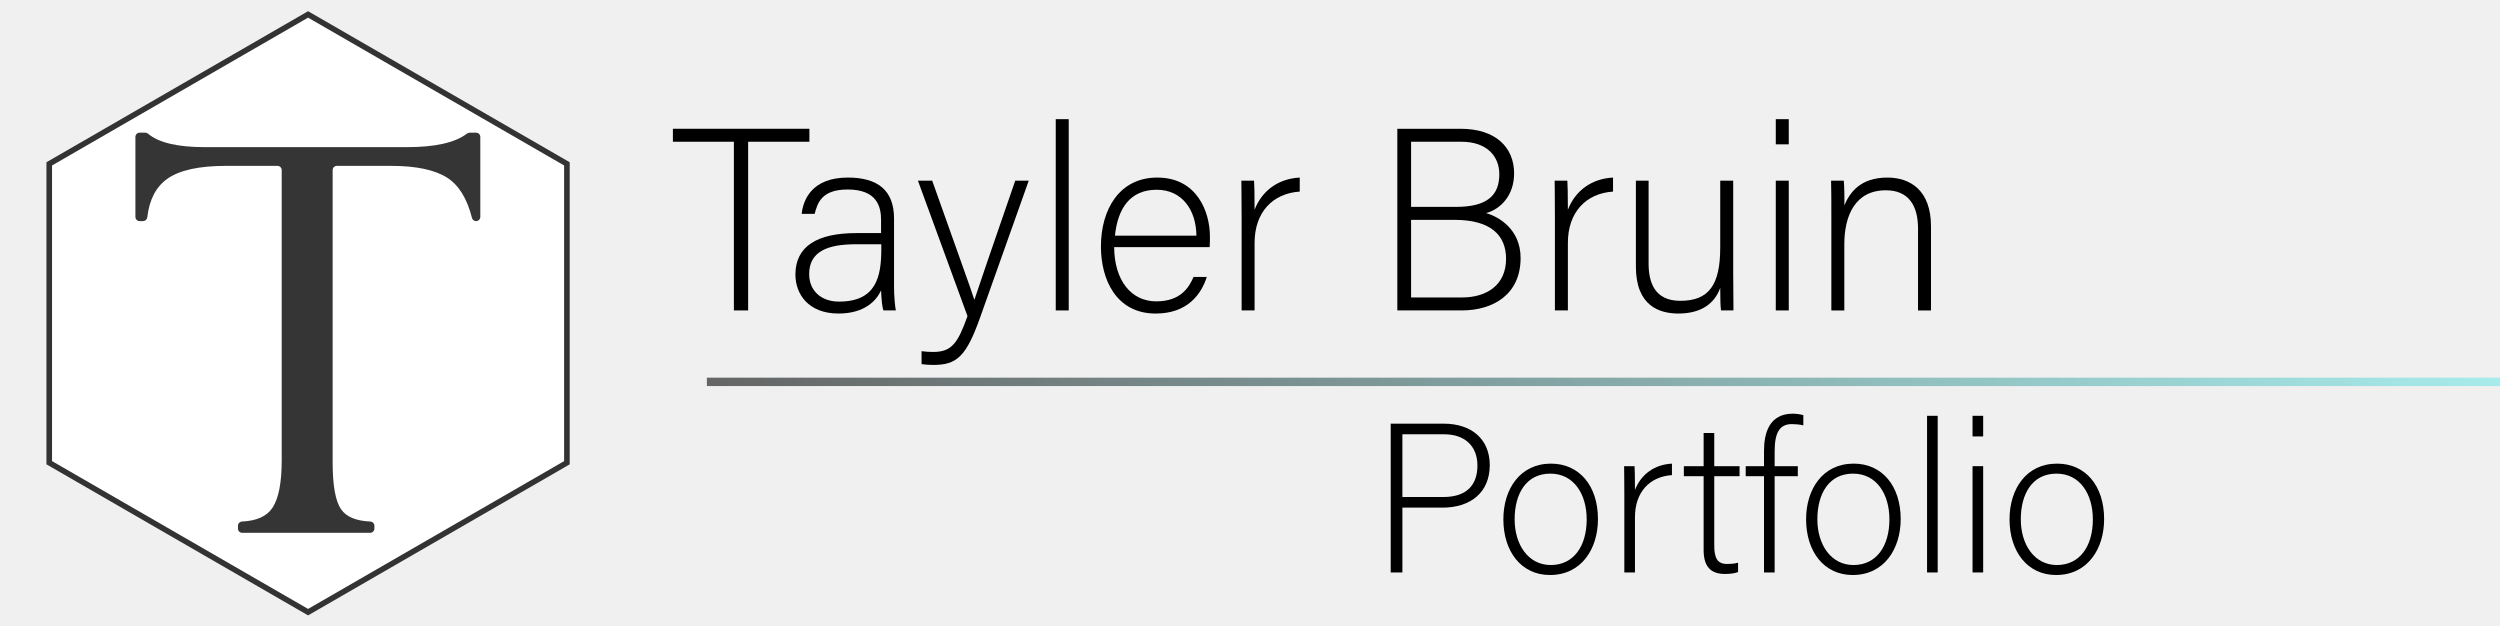
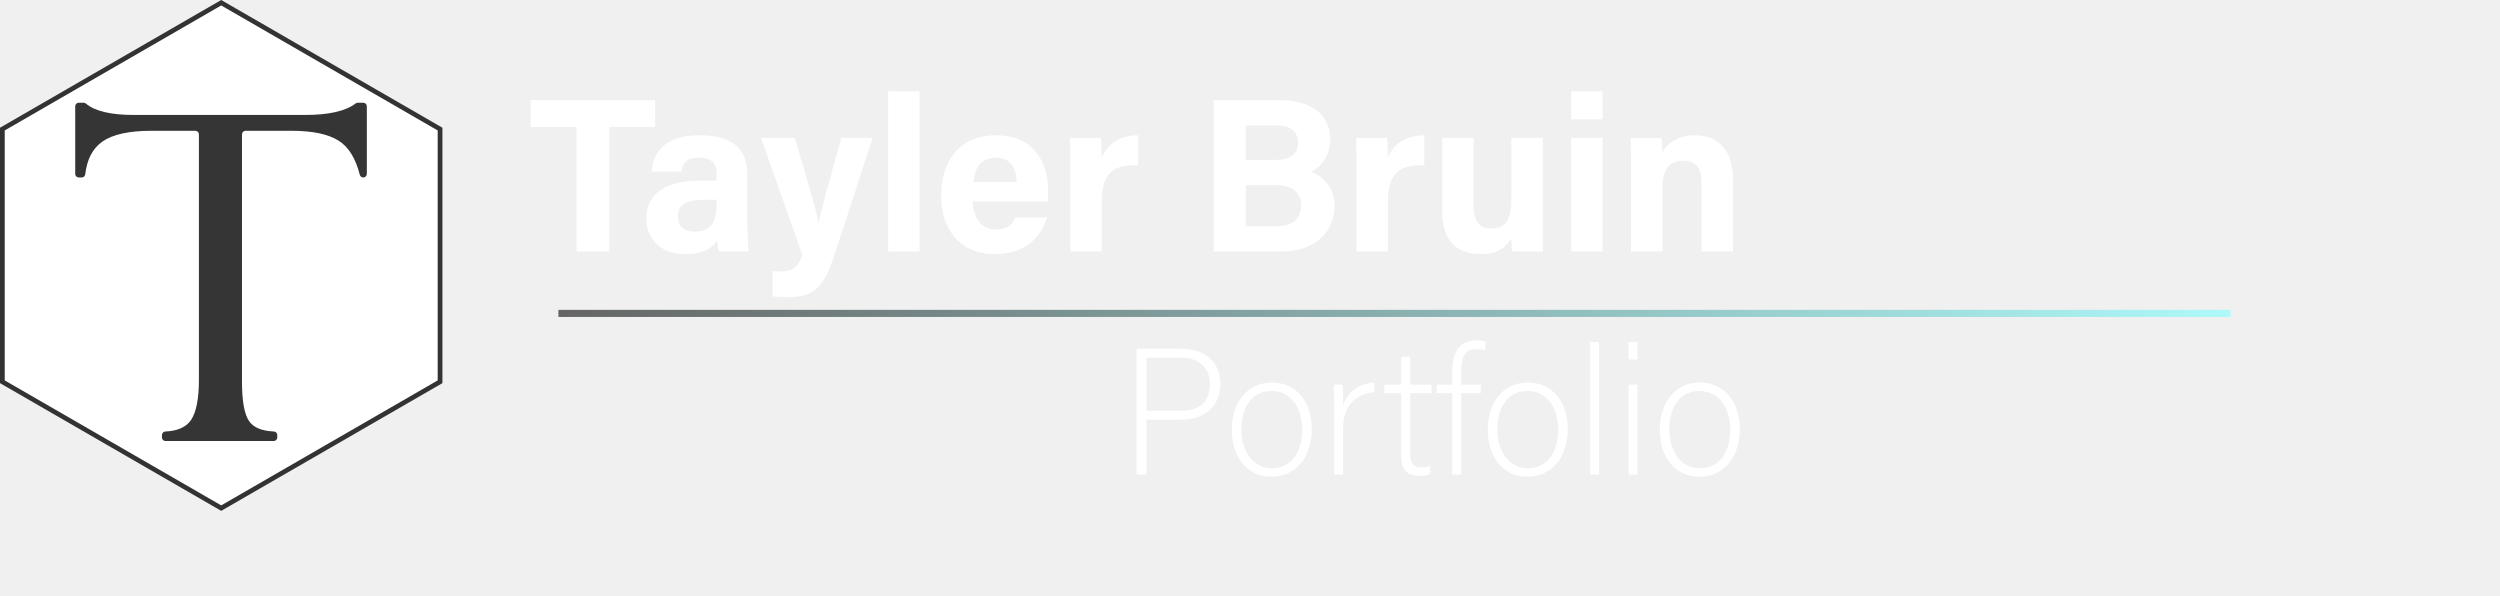
- <svg xmlns="http://www.w3.org/2000/svg" id="Layer_1" data-name="Layer 1" viewBox="0 0 223.435 55.859">
+ <svg xmlns="http://www.w3.org/2000/svg" id="Layer_1" data-name="Layer 1" viewBox="0 0 264.264 63">
  <defs>
    <style>
      .cls-1 {
        fill: #fff;
      }

      .cls-2 {
        fill: none;
        opacity: .58;
        stroke: url(#linear-gradient);
        stroke-miterlimit: 10;
        stroke-width: .75px;
      }

      .cls-3 {
        fill: #333;
      }

      .cls-4 {
        opacity: .79;
      }
    </style>
-     <linearGradient id="linear-gradient" x1="239.929" y1="34.128" x2="63.176" y2="34.128" gradientUnits="userSpaceOnUse">
+     <linearGradient id="linear-gradient" x1="235.778" y1="33.128" x2="59.025" y2="33.128" gradientUnits="userSpaceOnUse">
      <stop offset="0" stop-color="#7dffff" />
      <stop offset="1" stop-color="#000" />
    </linearGradient>
  </defs>
  <g>
-     <path d="M65.59,12.668h-5.451v-1.16h12.2v1.16h-5.474v15.076h-1.275V12.668Z" />
-     <path d="M79.902,25.541c0,1.021,.093,1.832,.163,2.203h-1.113c-.093-.278-.163-.789-.208-1.786-.395,.858-1.415,2.064-3.804,2.064-2.69,0-3.851-1.739-3.851-3.479,0-2.551,1.972-3.711,5.451-3.711h2.204v-1.183c0-1.159-.348-2.713-2.992-2.713-2.343,0-2.69,1.229-2.945,2.18h-1.16c.14-1.275,.928-3.247,4.129-3.247,2.644,0,4.128,1.113,4.128,3.665v6.007Zm-1.136-3.711h-2.273c-2.574,0-4.175,.672-4.175,2.667,0,1.461,1.044,2.458,2.667,2.458,3.317,0,3.781-2.203,3.781-4.708v-.417Z" />
-     <path d="M83.314,16.147c2.342,6.633,3.363,9.37,3.757,10.622h.023c.464-1.414,1.392-4.104,3.642-10.622h1.206l-4.36,12.27c-1.229,3.433-2.064,4.198-4.152,4.198-.417,0-.696-.023-1.067-.07v-1.159c.348,.046,.673,.069,1.044,.069,1.67,0,2.203-.812,3.062-3.201l-4.43-12.106h1.276Z" />
-     <path d="M94.356,27.744V10.65h1.16V27.744h-1.16Z" />
-     <path d="M99.576,22.085c.023,2.992,1.53,4.848,3.757,4.848,2.181,0,2.923-1.229,3.34-2.181h1.183c-.486,1.531-1.716,3.271-4.568,3.271-3.525,0-4.894-3.038-4.894-5.984,0-3.317,1.647-6.169,5.033-6.169,3.572,0,4.709,3.085,4.709,5.265,0,.325,0,.649-.023,.951h-8.535Zm7.352-1.021c-.022-2.296-1.275-4.105-3.548-4.105-2.389,0-3.479,1.67-3.734,4.105h7.282Z" />
-     <path d="M110.967,19.302c0-1.948-.023-2.783-.023-3.154h1.137c.022,.371,.046,1.113,.046,2.598,.673-1.739,2.157-2.783,4.036-2.876v1.252c-2.412,.163-4.036,1.833-4.036,4.592v6.03h-1.159v-8.442Z" />
-     <path d="M124.885,11.509h5.66c3.107,0,4.777,1.646,4.777,3.989,0,1.925-1.16,3.178-2.505,3.549,1.159,.324,3.085,1.461,3.085,4.012,0,3.248-2.436,4.685-5.266,4.685h-5.752V11.509Zm5.242,6.981c2.807,0,3.873-1.044,3.873-2.923,0-1.6-1.113-2.899-3.386-2.899h-4.5v5.822h4.013Zm-4.013,8.094h4.569c2.134,0,3.92-1.066,3.92-3.455,0-2.064-1.322-3.479-4.593-3.479h-3.896v6.935Z" />
-     <path d="M138.967,19.302c0-1.948-.022-2.783-.022-3.154h1.136c.023,.371,.047,1.113,.047,2.598,.673-1.739,2.157-2.783,4.035-2.876v1.252c-2.412,.163-4.035,1.833-4.035,4.592v6.03h-1.16v-8.442Z" />
-     <path d="M154.903,24.358c0,1.136,.023,2.946,.023,3.386h-1.113c-.047-.302-.069-1.066-.069-2.018-.487,1.368-1.67,2.296-3.734,2.296-1.67,0-3.804-.649-3.804-4.198v-7.677h1.136v7.398c0,1.693,.534,3.34,2.83,3.34,2.598,0,3.572-1.461,3.572-4.777v-5.961h1.159v8.21Z" />
-     <path d="M158.709,10.65h1.16v2.25h-1.16v-2.25Zm0,5.497h1.16v11.597h-1.16v-11.597Z" />
-     <path d="M163.674,19.07c0-1.021,0-1.995-.023-2.922h1.137c.046,.371,.069,1.879,.046,2.203,.511-1.183,1.461-2.481,3.851-2.481,2.063,0,3.896,1.16,3.896,4.36v7.515h-1.16v-7.329c0-2.064-.858-3.409-2.876-3.409-2.76,0-3.711,2.296-3.711,4.824v5.914h-1.159v-8.674Z" />
+     <path class="cls-1" d="m60.949,13.425h-4.858v-2.834h13.159v2.834h-4.84v13.156h-3.46v-13.156Z" />
+     <path class="cls-1" d="m78.991,23.479c0,1.143.093,2.812.163,3.102h-3.176c-.093-.237-.162-.87-.168-1.174-.435.675-1.251,1.452-3.375,1.452-2.895,0-4.116-1.903-4.116-3.765,0-2.735,2.196-3.997,5.716-3.997h1.713v-.733c0-.854-.307-1.693-1.849-1.693-1.403,0-1.71.596-1.863,1.465h-3.161c.18-2.133,1.5-3.859,5.149-3.839,3.215.021,4.965,1.276,4.965,4.134v5.048Zm-3.239-2.364h-1.354c-2.002,0-2.746.612-2.746,1.769,0,.869.534,1.601,1.728,1.601,2.112,0,2.372-1.468,2.372-3.055v-.315Z" />
+     <path class="cls-1" d="m84.006,14.576c1.24,4.142,2.322,7.839,2.512,8.948h.023c.26-1.211.963-3.901,2.396-8.948h3.309l-4.034,12.351c-1.147,3.453-2.105,4.484-4.989,4.484-.295,0-.981-.023-1.557-.09v-2.671c.225.025.591.049.86.049,1.221,0,1.836-.424,2.286-1.751l-4.369-12.372h3.562Z" />
+     <path class="cls-1" d="m93.88,26.581V9.651h3.324v16.93h-3.324Z" />
+     <path class="cls-1" d="m102.833,21.29c.003,1.501.755,2.969,2.409,2.969,1.384,0,1.779-.555,2.095-1.282h3.327c-.426,1.47-1.737,3.883-5.509,3.883-3.954,0-5.67-2.957-5.67-6.106,0-3.766,1.933-6.455,5.789-6.455,4.123,0,5.524,2.982,5.524,5.979,0,.406,0,.67-.043,1.012h-7.923Zm4.637-2.042c-.023-1.398-.582-2.574-2.201-2.574-1.593,0-2.233,1.098-2.366,2.574h4.567Z" />
+     <path class="cls-1" d="m113.133,17.833c0-1.193-.003-2.252-.022-3.256h3.26c.043.269.087,1.46.087,2.107.529-1.372,1.81-2.375,3.852-2.386v3.171c-2.412-.062-3.852.587-3.852,3.878v5.234h-3.324v-8.749Z" />
+     <path class="cls-1" d="m128.3,10.591h6.986c3.863,0,5.329,2.014,5.329,4.091,0,1.802-.955,2.973-2.035,3.467,1.078.406,2.492,1.543,2.492,3.645,0,2.737-2.149,4.787-5.55,4.787h-7.223v-15.99Zm6.59,6.307c1.643,0,2.321-.737,2.321-1.86,0-1.172-.889-1.776-2.223-1.776h-3.295v3.637h3.196Zm-3.196,7.013h3.119c1.869,0,2.716-.781,2.716-2.231,0-1.288-.832-2.111-2.734-2.111h-3.101v4.342Z" />
+     <path class="cls-1" d="m143.385,17.833c0-1.193-.003-2.252-.022-3.256h3.26c.043.269.087,1.46.087,2.107.529-1.372,1.81-2.375,3.852-2.386v3.171c-2.412-.062-3.852.587-3.852,3.878v5.234h-3.324v-8.749Z" />
+     <path class="cls-1" d="m163.077,23.093c0,1.157.003,2.415.023,3.488h-3.257c-.047-.322-.07-.965-.09-1.385-.712,1.205-1.772,1.663-3.306,1.663-2.446,0-4.008-1.486-4.008-4.463v-7.82h3.321v7.153c0,1.326.41,2.421,1.85,2.421,1.515,0,2.143-.808,2.143-3.186v-6.389h3.323v8.517Z" />
+     <path class="cls-1" d="m166.075,9.651h3.324v2.964h-3.324v-2.964Zm0,4.925h3.324v12.005h-3.324v-12.005Z" />
+     <path class="cls-1" d="m172.405,17.601c0-1.021,0-2.138-.022-3.024h3.219c.066.31.11,1.144.128,1.529.408-.754,1.38-1.808,3.482-1.808,2.411,0,3.979,1.629,3.979,4.646v7.637h-3.324v-7.268c0-1.349-.45-2.327-1.916-2.327-1.413,0-2.221.785-2.221,2.905v6.69h-3.324v-8.98Z" />
  </g>
-   <line class="cls-2" x1="63.176" y1="34.128" x2="239.929" y2="34.128" />
+   <line class="cls-2" x1="59.025" y1="33.128" x2="235.778" y2="33.128" />
  <g>
-     <path d="M124.292,37.865h4.75c2.432,0,4.104,1.349,4.104,3.704,0,2.394-1.653,3.8-4.236,3.8h-3.572v5.794h-1.045v-13.298Zm1.045,6.554h3.667c2.146,0,3.039-1.14,3.039-2.812,0-1.786-1.178-2.793-2.963-2.793h-3.743v5.604Z" />
-     <path d="M142.816,46.395c0,2.641-1.463,4.996-4.294,4.996-2.564,0-4.16-2.108-4.16-4.977,0-2.717,1.501-4.978,4.256-4.978,2.526,0,4.198,1.976,4.198,4.958Zm-7.447,.02c0,2.261,1.216,4.084,3.229,4.084,2.052,0,3.211-1.69,3.211-4.084,0-2.242-1.141-4.085-3.249-4.085-2.165,0-3.191,1.805-3.191,4.085Z" />
-     <path d="M145.173,44.248c0-1.596-.019-2.279-.019-2.584h.931c.019,.305,.038,.912,.038,2.128,.551-1.425,1.767-2.279,3.306-2.355v1.025c-1.976,.134-3.306,1.501-3.306,3.762v4.939h-.95v-6.915Z" />
-     <path d="M150.493,41.664h1.767v-2.963h.95v2.963h2.261v.894h-2.261v6.174c0,1.063,.228,1.672,1.14,1.672,.285,0,.684-.02,.988-.114v.836c-.323,.133-.779,.171-1.178,.171-1.216,0-1.9-.607-1.9-2.128v-6.61h-1.767v-.894Z" />
-     <path d="M157.656,51.163v-8.605h-1.634v-.894h1.634v-1.349c0-1.596,.456-3.343,2.584-3.343,.284,0,.702,.057,.931,.133v.911c-.285-.075-.741-.113-1.026-.113-1.12,0-1.538,.798-1.538,2.45v1.311h2.07v.894h-2.07v8.605h-.95Z" />
-     <path d="M169.872,46.395c0,2.641-1.463,4.996-4.294,4.996-2.564,0-4.16-2.108-4.16-4.977,0-2.717,1.501-4.978,4.256-4.978,2.526,0,4.198,1.976,4.198,4.958Zm-7.447,.02c0,2.261,1.216,4.084,3.229,4.084,2.052,0,3.211-1.69,3.211-4.084,0-2.242-1.141-4.085-3.249-4.085-2.165,0-3.191,1.805-3.191,4.085Z" />
-     <path d="M172.229,51.163v-14.001h.95v14.001h-.95Z" />
-     <path d="M176.294,37.162h.95v1.843h-.95v-1.843Zm0,4.502h.95v9.499h-.95v-9.499Z" />
-     <path d="M188.054,46.395c0,2.641-1.463,4.996-4.294,4.996-2.564,0-4.16-2.108-4.16-4.977,0-2.717,1.501-4.978,4.256-4.978,2.526,0,4.198,1.976,4.198,4.958Zm-7.447,.02c0,2.261,1.216,4.084,3.229,4.084,2.052,0,3.211-1.69,3.211-4.084,0-2.242-1.141-4.085-3.249-4.085-2.165,0-3.191,1.805-3.191,4.085Z" />
+     <path class="cls-1" d="m120.141,36.865h4.75c2.432,0,4.104,1.349,4.104,3.704,0,2.394-1.653,3.8-4.236,3.8h-3.572v5.794h-1.045v-13.298Zm1.045,6.554h3.667c2.146,0,3.039-1.14,3.039-2.812,0-1.786-1.178-2.793-2.963-2.793h-3.743v5.604Z" />
+     <path class="cls-1" d="m138.665,45.395c0,2.641-1.463,4.996-4.294,4.996-2.564,0-4.16-2.108-4.16-4.977,0-2.717,1.501-4.978,4.256-4.978,2.526,0,4.198,1.976,4.198,4.958Zm-7.447.02c0,2.261,1.216,4.084,3.229,4.084,2.052,0,3.211-1.69,3.211-4.084,0-2.242-1.141-4.085-3.249-4.085-2.165,0-3.191,1.805-3.191,4.085Z" />
+     <path class="cls-1" d="m141.022,43.248c0-1.596-.019-2.279-.019-2.584h.931c.019.305.038.912.038,2.128.551-1.425,1.767-2.279,3.306-2.355v1.025c-1.976.134-3.306,1.501-3.306,3.762v4.939h-.95v-6.915Z" />
+     <path class="cls-1" d="m146.342,40.664h1.767v-2.963h.95v2.963h2.261v.894h-2.261v6.174c0,1.063.228,1.672,1.14,1.672.285,0,.684-.02.988-.114v.836c-.323.133-.779.171-1.178.171-1.216,0-1.9-.607-1.9-2.128v-6.61h-1.767v-.894Z" />
+     <path class="cls-1" d="m153.505,50.163v-8.605h-1.634v-.894h1.634v-1.349c0-1.596.456-3.343,2.584-3.343.284,0,.702.057.931.133v.911c-.285-.075-.741-.113-1.026-.113-1.12,0-1.538.798-1.538,2.45v1.311h2.07v.894h-2.07v8.605h-.95Z" />
+     <path class="cls-1" d="m165.721,45.395c0,2.641-1.463,4.996-4.294,4.996-2.564,0-4.16-2.108-4.16-4.977,0-2.717,1.501-4.978,4.256-4.978,2.526,0,4.198,1.976,4.198,4.958Zm-7.447.02c0,2.261,1.216,4.084,3.229,4.084,2.052,0,3.211-1.69,3.211-4.084,0-2.242-1.141-4.085-3.249-4.085-2.165,0-3.191,1.805-3.191,4.085Z" />
+     <path class="cls-1" d="m168.077,50.163v-14.001h.95v14.001h-.95Z" />
+     <path class="cls-1" d="m172.143,36.162h.95v1.843h-.95v-1.843Zm0,4.502h.95v9.499h-.95v-9.499Z" />
+     <path class="cls-1" d="m183.903,45.395c0,2.641-1.463,4.996-4.294,4.996-2.564,0-4.16-2.108-4.16-4.977,0-2.717,1.501-4.978,4.256-4.978,2.526,0,4.198,1.976,4.198,4.958Zm-7.447.02c0,2.261,1.216,4.084,3.229,4.084,2.052,0,3.211-1.69,3.211-4.084,0-2.242-1.141-4.085-3.249-4.085-2.165,0-3.191,1.805-3.191,4.085Z" />
  </g>
  <g>
-     <polygon class="cls-1" points="4.401 41.355 4.401 14.645 27.534 1.289 50.667 14.645 50.667 41.355 27.534 54.711 4.401 41.355" />
-     <path class="cls-3" d="M27.534,1.577l22.883,13.211v26.423s-22.883,13.211-22.883,13.211L4.651,41.211V14.789S27.534,1.577,27.534,1.577m0-.577L4.151,14.5v27s23.383,13.5,23.383,13.5l23.383-13.5V14.5S27.534,1,27.534,1h0Z" />
+     <polygon class="cls-1" points=".25 40.355 .25 13.645 23.383 .289 46.515 13.645 46.515 40.355 23.383 53.711 .25 40.355" />
+     <path class="cls-3" d="m23.383.577l22.883,13.211v26.423s-22.883,13.211-22.883,13.211L.5,40.211V13.789S23.383.577,23.383.577m0-.577L0,13.5v27s23.383,13.5,23.383,13.5l23.383-13.5V13.5S23.383,0,23.383,0h0Z" />
  </g>
  <g class="cls-4">
-     <path d="M34.96,14.825h-4.852c-.209,0-.378,.169-.378,.378v26.122c0,2.079,.254,3.481,.764,4.206,.467,.665,1.337,1.025,2.611,1.081,.201,.009,.357,.177,.357,.378v.251c0,.209-.169,.378-.378,.378h-11.438c-.209,0-.378-.169-.378-.378v-.251c0-.204,.161-.368,.365-.378,1.318-.063,2.227-.477,2.727-1.241,.545-.833,.817-2.24,.817-4.221V15.203c0-.209-.169-.378-.378-.378h-4.617c-2.39,0-4.129,.382-5.216,1.146-1.017,.715-1.618,1.866-1.804,3.455-.022,.191-.183,.336-.375,.336h-.307c-.209,0-.378-.169-.378-.378v-7.148c0-.209,.169-.378,.378-.378h.514c.088,0,.171,.034,.238,.091,.943,.802,2.633,1.202,5.07,1.202h18.072c2.521,0,4.309-.403,5.363-1.211,.068-.052,.15-.082,.235-.082h.577c.209,0,.378,.169,.378,.378v7.148c0,.209-.169,.378-.378,.378h0c-.172,0-.324-.117-.366-.284-.442-1.746-1.188-2.949-2.239-3.61-1.107-.695-2.767-1.043-4.981-1.043Z" />
+     <path d="m30.809,13.825h-4.852c-.209,0-.378.169-.378.378v26.122c0,2.079.254,3.481.764,4.206.467.665,1.337,1.025,2.611,1.081.201.009.357.177.357.378v.251c0,.209-.169.378-.378.378h-11.438c-.209,0-.378-.169-.378-.378v-.251c0-.204.161-.368.365-.378,1.318-.063,2.227-.477,2.727-1.241.545-.833.817-2.24.817-4.221V14.203c0-.209-.169-.378-.378-.378h-4.617c-2.39,0-4.129.382-5.216,1.146-1.017.715-1.618,1.866-1.804,3.455-.022.191-.183.336-.375.336h-.307c-.209,0-.378-.169-.378-.378v-7.148c0-.209.169-.378.378-.378h.514c.088,0,.171.034.238.091.943.802,2.633,1.202,5.07,1.202h18.072c2.521,0,4.309-.403,5.363-1.211.068-.052.15-.082.235-.082h.577c.209,0,.378.169.378.378v7.148c0,.209-.169.378-.378.378h0c-.172,0-.324-.117-.366-.284-.442-1.746-1.188-2.949-2.239-3.61-1.107-.695-2.767-1.043-4.981-1.043Z" />
  </g>
</svg>
